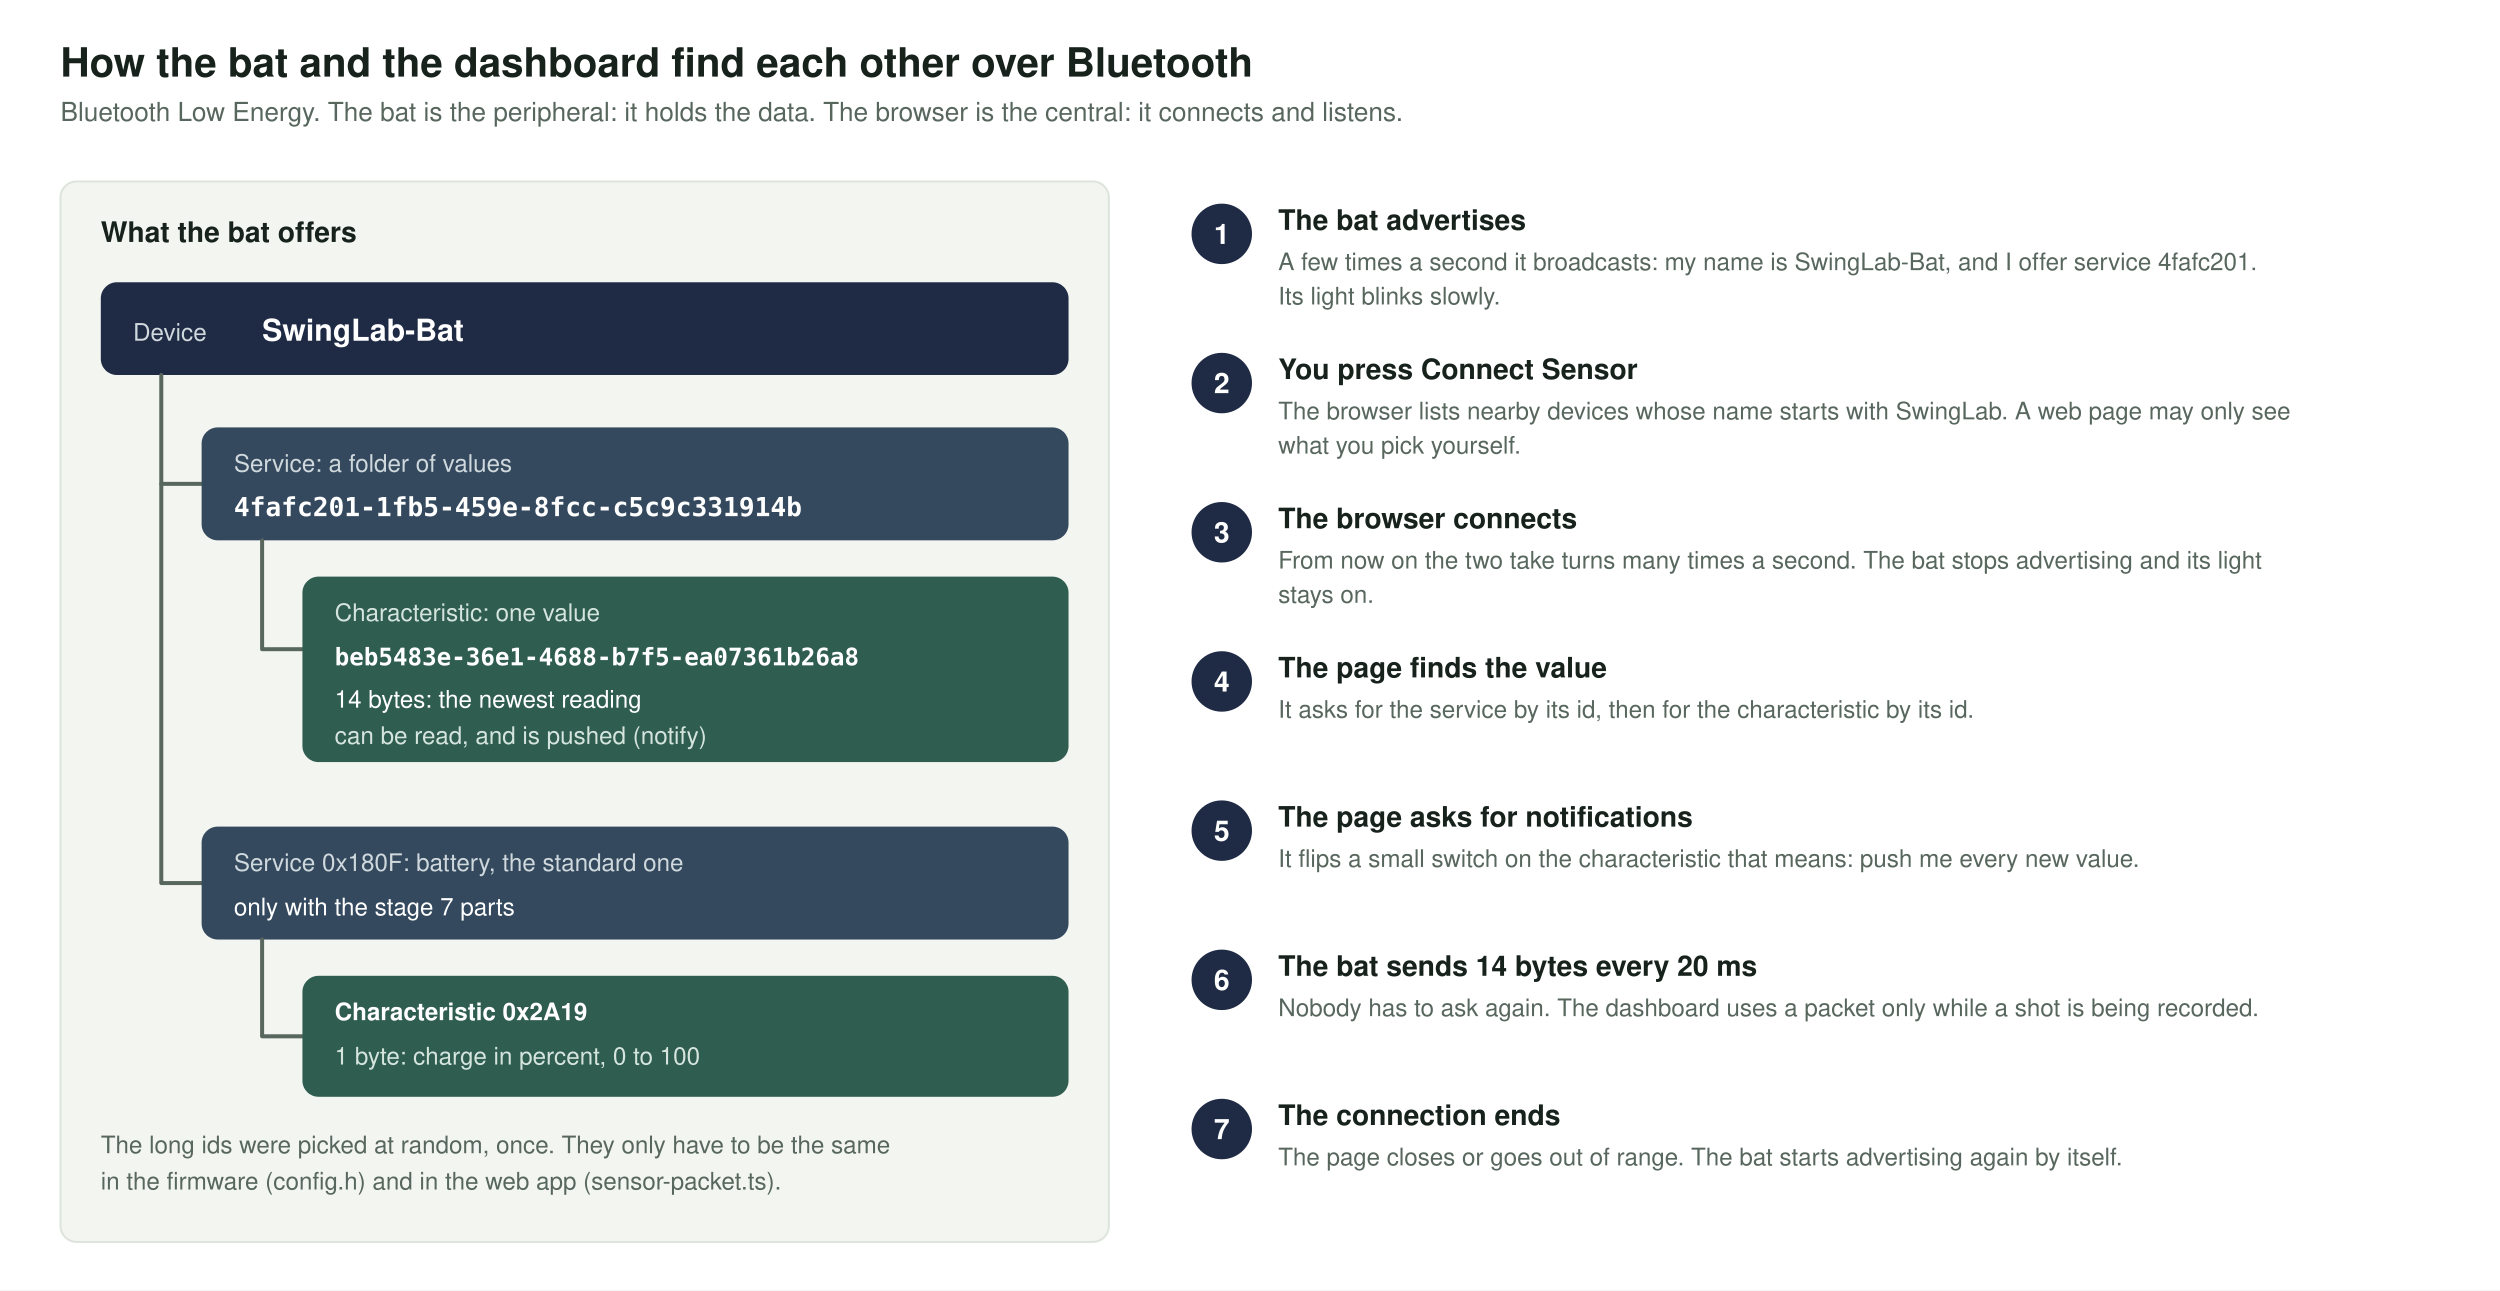
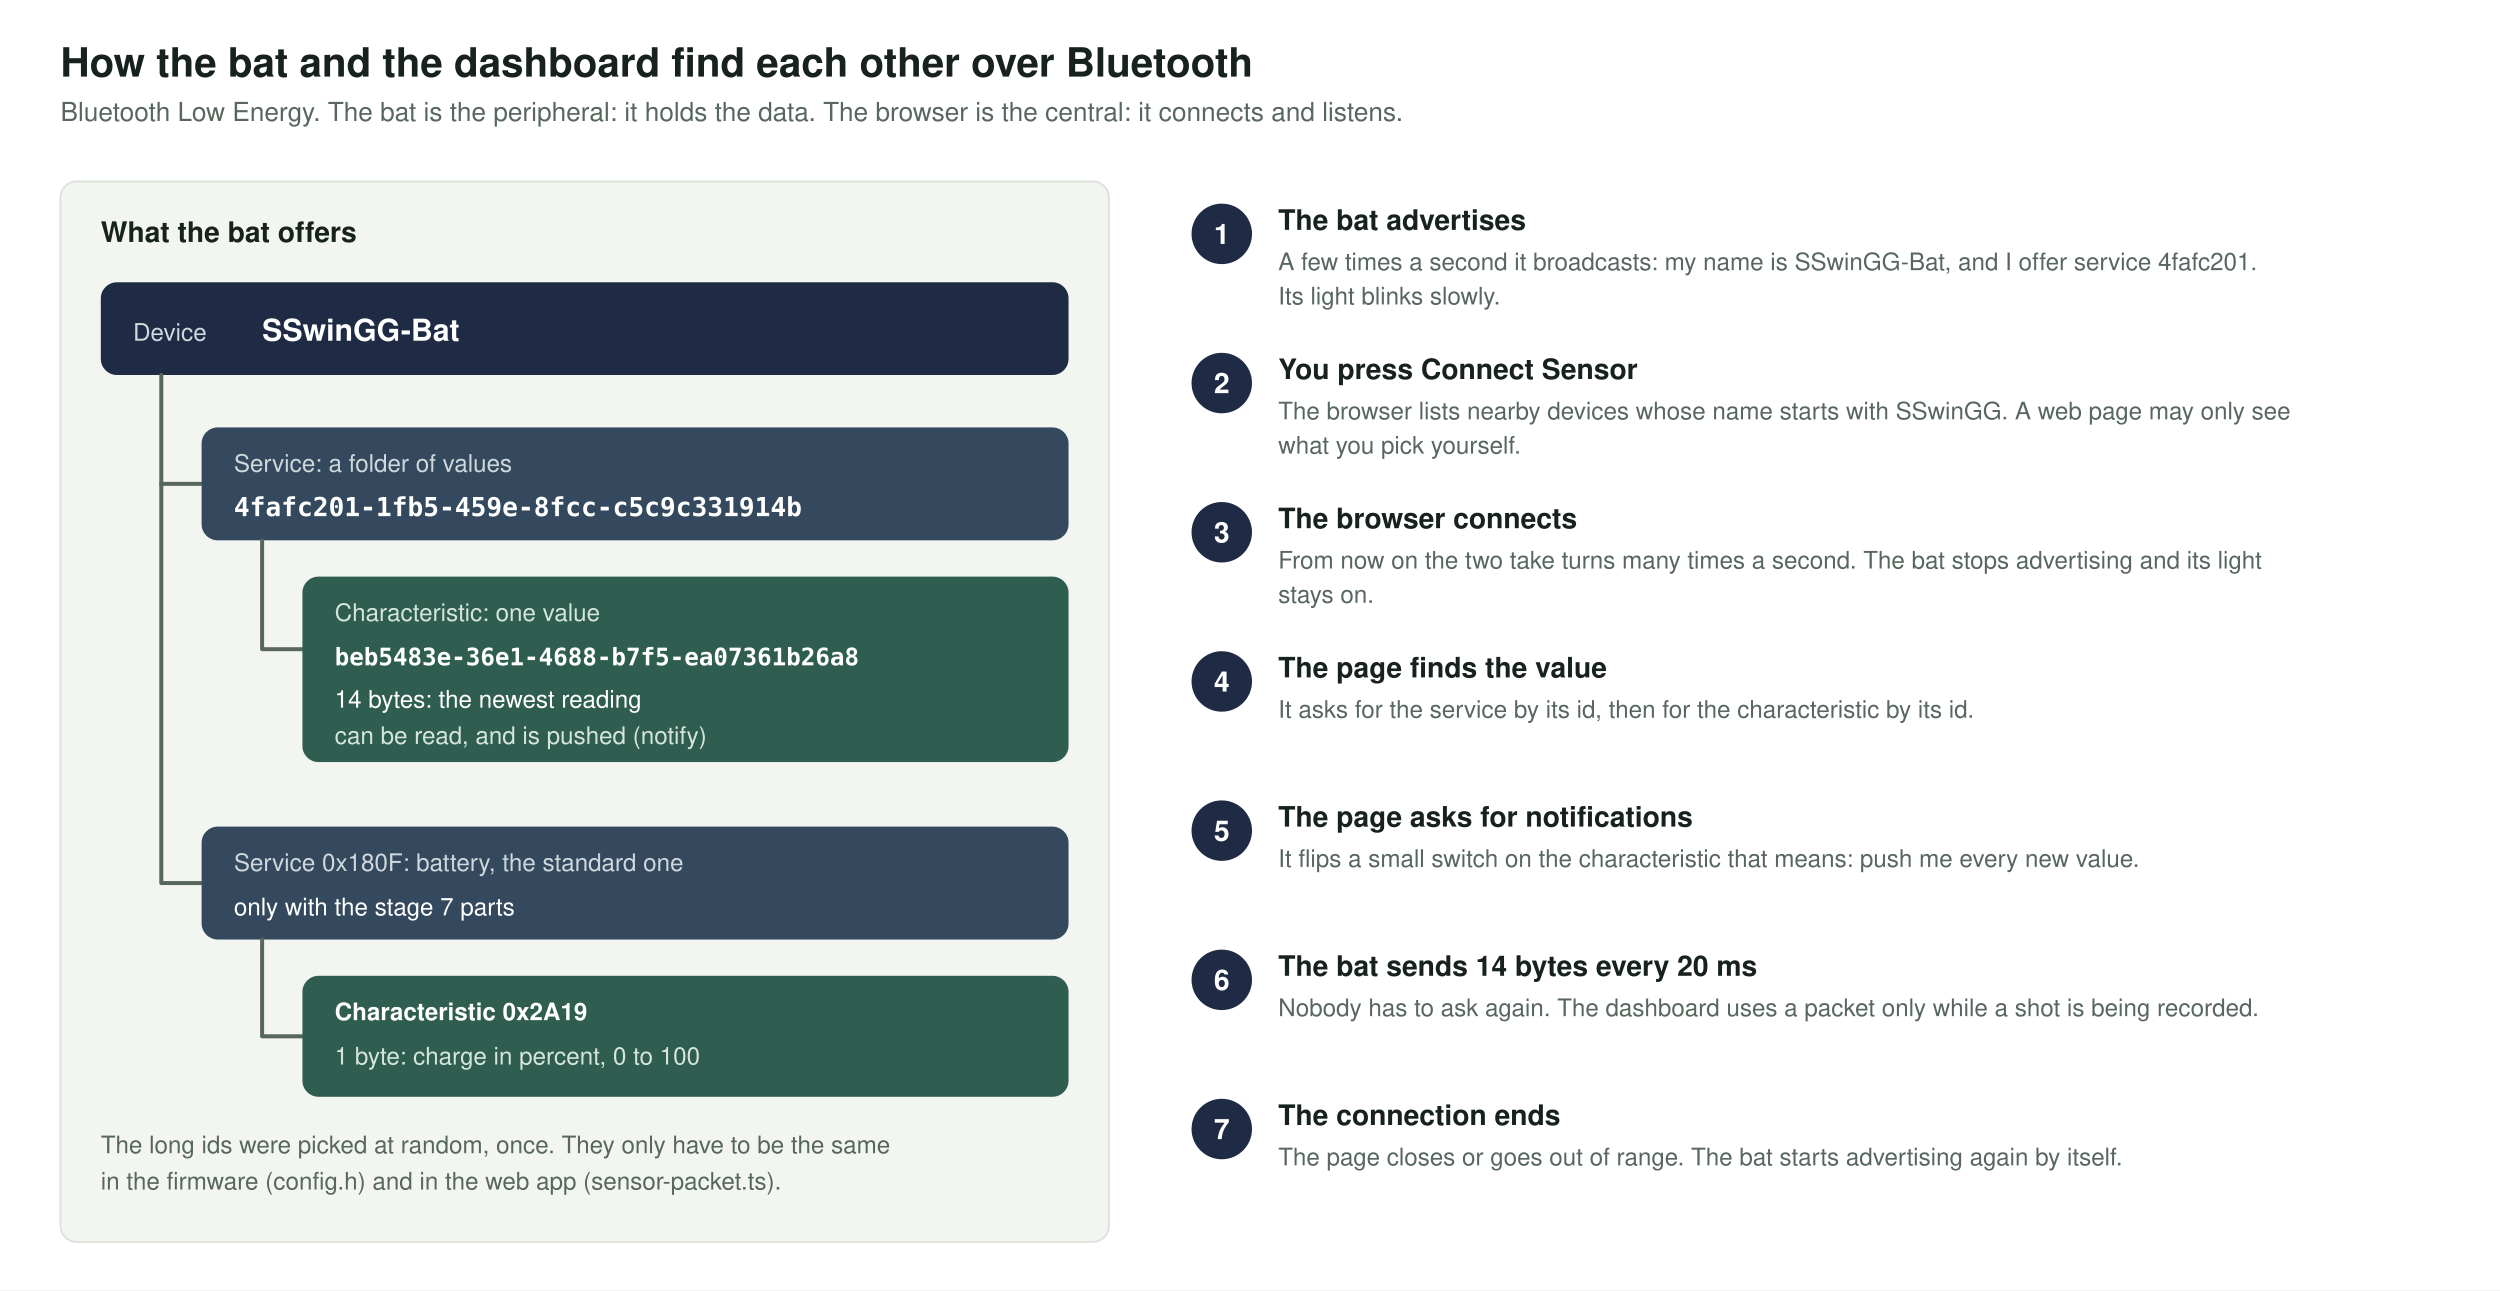
<svg xmlns="http://www.w3.org/2000/svg" viewBox="0 0 1240 640" width="1240" height="640">
  <rect width="1240" height="640" fill="#ffffff" />
  <text x="30" y="38" font-size="20" text-anchor="start" font-weight="bold" fill="#17221c" font-family="Helvetica, Arial, sans-serif">How the bat and the dashboard find each other over Bluetooth</text>
  <text x="30" y="60" font-size="13" text-anchor="start" font-weight="normal" fill="#58675e" font-family="Helvetica, Arial, sans-serif">Bluetooth Low Energy. The bat is the peripheral: it holds the data. The browser is the central: it connects and listens.</text>
  <rect x="30" y="90" width="520" height="526" rx="8" fill="#f3f5f1" stroke="#dde4dc" stroke-width="1" fill-opacity="1" />
  <text x="50" y="120" font-size="14" text-anchor="start" font-weight="bold" fill="#17221c" font-family="Helvetica, Arial, sans-serif">What the bat offers</text>
  <rect x="50" y="140" width="480" height="46" rx="8" fill="#1f2a44" stroke="none" stroke-width="1" fill-opacity="1" />
  <text x="66" y="169" font-size="12" text-anchor="start" font-weight="normal" fill="#cfd8dc" font-family="Helvetica, Arial, sans-serif">Device</text>
-   <text x="130" y="169" font-size="15" text-anchor="start" font-weight="bold" fill="#ffffff" font-family="Helvetica, Arial, sans-serif">SwingLab-Bat</text>
+   <text x="130" y="169" font-size="15" text-anchor="start" font-weight="bold" fill="#ffffff" font-family="Helvetica, Arial, sans-serif">SSwinGG-Bat</text>
  <path d="M80,186 L80,240 L100,240" fill="none" stroke="#58675e" stroke-width="2" stroke-linecap="round" stroke-linejoin="round" />
  <rect x="100" y="212" width="430" height="56" rx="8" fill="#34495e" stroke="none" stroke-width="1" fill-opacity="1" />
  <text x="116" y="234" font-size="12" text-anchor="start" font-weight="normal" fill="#cfd8dc" font-family="Helvetica, Arial, sans-serif">Service: a folder of values</text>
  <text x="116" y="256" font-size="13" text-anchor="start" font-weight="bold" fill="#ffffff" font-family="Menlo, Consolas, monospace">4fafc201-1fb5-459e-8fcc-c5c9c331914b</text>
  <path d="M130,268 L130,322 L150,322" fill="none" stroke="#58675e" stroke-width="2" stroke-linecap="round" stroke-linejoin="round" />
  <rect x="150" y="286" width="380" height="92" rx="8" fill="#2f5d50" stroke="none" stroke-width="1" fill-opacity="1" />
  <text x="166" y="308" font-size="12" text-anchor="start" font-weight="normal" fill="#d5e5de" font-family="Helvetica, Arial, sans-serif">Characteristic: one value</text>
  <text x="166" y="330" font-size="12" text-anchor="start" font-weight="bold" fill="#ffffff" font-family="Menlo, Consolas, monospace">beb5483e-36e1-4688-b7f5-ea07361b26a8</text>
  <text x="166" y="351" font-size="12" text-anchor="start" font-weight="normal" fill="#ffffff" font-family="Helvetica, Arial, sans-serif">14 bytes: the newest reading</text>
  <text x="166" y="369" font-size="12" text-anchor="start" font-weight="normal" fill="#d5e5de" font-family="Helvetica, Arial, sans-serif">can be read, and is pushed (notify)</text>
  <path d="M80,240 L80,438 L100,438" fill="none" stroke="#58675e" stroke-width="2" stroke-linecap="round" stroke-linejoin="round" />
  <rect x="100" y="410" width="430" height="56" rx="8" fill="#34495e" stroke="none" stroke-width="1" fill-opacity="1" />
  <text x="116" y="432" font-size="12" text-anchor="start" font-weight="normal" fill="#cfd8dc" font-family="Helvetica, Arial, sans-serif">Service 0x180F: battery, the standard one</text>
  <text x="116" y="454" font-size="12" text-anchor="start" font-weight="normal" fill="#ffffff" font-family="Helvetica, Arial, sans-serif">only with the stage 7 parts</text>
  <path d="M130,466 L130,514 L150,514" fill="none" stroke="#58675e" stroke-width="2" stroke-linecap="round" stroke-linejoin="round" />
  <rect x="150" y="484" width="380" height="60" rx="8" fill="#2f5d50" stroke="none" stroke-width="1" fill-opacity="1" />
  <text x="166" y="506" font-size="12" text-anchor="start" font-weight="bold" fill="#ffffff" font-family="Helvetica, Arial, sans-serif">Characteristic 0x2A19</text>
  <text x="166" y="528" font-size="12" text-anchor="start" font-weight="normal" fill="#d5e5de" font-family="Helvetica, Arial, sans-serif">1 byte: charge in percent, 0 to 100</text>
  <text x="50" y="572" font-size="12" text-anchor="start" font-weight="normal" fill="#58675e" font-family="Helvetica, Arial, sans-serif">The long ids were picked at random, once. They only have to be the same</text>
  <text x="50" y="590" font-size="12" text-anchor="start" font-weight="normal" fill="#58675e" font-family="Helvetica, Arial, sans-serif">in the firmware (config.h) and in the web app (sensor-packet.ts).</text>
  <circle cx="606" cy="116" r="15" fill="#1f2a44" stroke="none" stroke-width="1" />
  <text x="606" y="121" font-size="14" text-anchor="middle" font-weight="bold" fill="#ffffff" font-family="Helvetica, Arial, sans-serif">1</text>
  <text x="634" y="114" font-size="14" text-anchor="start" font-weight="bold" fill="#17221c" font-family="Helvetica, Arial, sans-serif">The bat advertises</text>
-   <text x="634" y="134" font-size="12" text-anchor="start" font-weight="normal" fill="#58675e" font-family="Helvetica, Arial, sans-serif">A few times a second it broadcasts: my name is SwingLab-Bat, and I offer service 4fafc201.</text>
+   <text x="634" y="134" font-size="12" text-anchor="start" font-weight="normal" fill="#58675e" font-family="Helvetica, Arial, sans-serif">A few times a second it broadcasts: my name is SSwinGG-Bat, and I offer service 4fafc201.</text>
  <text x="634" y="151" font-size="12" text-anchor="start" font-weight="normal" fill="#58675e" font-family="Helvetica, Arial, sans-serif">Its light blinks slowly.</text>
  <circle cx="606" cy="190" r="15" fill="#1f2a44" stroke="none" stroke-width="1" />
  <text x="606" y="195" font-size="14" text-anchor="middle" font-weight="bold" fill="#ffffff" font-family="Helvetica, Arial, sans-serif">2</text>
  <text x="634" y="188" font-size="14" text-anchor="start" font-weight="bold" fill="#17221c" font-family="Helvetica, Arial, sans-serif">You press Connect Sensor</text>
-   <text x="634" y="208" font-size="12" text-anchor="start" font-weight="normal" fill="#58675e" font-family="Helvetica, Arial, sans-serif">The browser lists nearby devices whose name starts with SwingLab. A web page may only see</text>
+   <text x="634" y="208" font-size="12" text-anchor="start" font-weight="normal" fill="#58675e" font-family="Helvetica, Arial, sans-serif">The browser lists nearby devices whose name starts with SSwinGG. A web page may only see</text>
  <text x="634" y="225" font-size="12" text-anchor="start" font-weight="normal" fill="#58675e" font-family="Helvetica, Arial, sans-serif">what you pick yourself.</text>
  <circle cx="606" cy="264" r="15" fill="#1f2a44" stroke="none" stroke-width="1" />
  <text x="606" y="269" font-size="14" text-anchor="middle" font-weight="bold" fill="#ffffff" font-family="Helvetica, Arial, sans-serif">3</text>
  <text x="634" y="262" font-size="14" text-anchor="start" font-weight="bold" fill="#17221c" font-family="Helvetica, Arial, sans-serif">The browser connects</text>
  <text x="634" y="282" font-size="12" text-anchor="start" font-weight="normal" fill="#58675e" font-family="Helvetica, Arial, sans-serif">From now on the two take turns many times a second. The bat stops advertising and its light</text>
  <text x="634" y="299" font-size="12" text-anchor="start" font-weight="normal" fill="#58675e" font-family="Helvetica, Arial, sans-serif">stays on.</text>
  <circle cx="606" cy="338" r="15" fill="#1f2a44" stroke="none" stroke-width="1" />
  <text x="606" y="343" font-size="14" text-anchor="middle" font-weight="bold" fill="#ffffff" font-family="Helvetica, Arial, sans-serif">4</text>
  <text x="634" y="336" font-size="14" text-anchor="start" font-weight="bold" fill="#17221c" font-family="Helvetica, Arial, sans-serif">The page finds the value</text>
  <text x="634" y="356" font-size="12" text-anchor="start" font-weight="normal" fill="#58675e" font-family="Helvetica, Arial, sans-serif">It asks for the service by its id, then for the characteristic by its id.</text>
  <circle cx="606" cy="412" r="15" fill="#1f2a44" stroke="none" stroke-width="1" />
  <text x="606" y="417" font-size="14" text-anchor="middle" font-weight="bold" fill="#ffffff" font-family="Helvetica, Arial, sans-serif">5</text>
  <text x="634" y="410" font-size="14" text-anchor="start" font-weight="bold" fill="#17221c" font-family="Helvetica, Arial, sans-serif">The page asks for notifications</text>
  <text x="634" y="430" font-size="12" text-anchor="start" font-weight="normal" fill="#58675e" font-family="Helvetica, Arial, sans-serif">It flips a small switch on the characteristic that means: push me every new value.</text>
  <circle cx="606" cy="486" r="15" fill="#1f2a44" stroke="none" stroke-width="1" />
  <text x="606" y="491" font-size="14" text-anchor="middle" font-weight="bold" fill="#ffffff" font-family="Helvetica, Arial, sans-serif">6</text>
  <text x="634" y="484" font-size="14" text-anchor="start" font-weight="bold" fill="#17221c" font-family="Helvetica, Arial, sans-serif">The bat sends 14 bytes every 20 ms</text>
  <text x="634" y="504" font-size="12" text-anchor="start" font-weight="normal" fill="#58675e" font-family="Helvetica, Arial, sans-serif">Nobody has to ask again. The dashboard uses a packet only while a shot is being recorded.</text>
  <circle cx="606" cy="560" r="15" fill="#1f2a44" stroke="none" stroke-width="1" />
  <text x="606" y="565" font-size="14" text-anchor="middle" font-weight="bold" fill="#ffffff" font-family="Helvetica, Arial, sans-serif">7</text>
  <text x="634" y="558" font-size="14" text-anchor="start" font-weight="bold" fill="#17221c" font-family="Helvetica, Arial, sans-serif">The connection ends</text>
  <text x="634" y="578" font-size="12" text-anchor="start" font-weight="normal" fill="#58675e" font-family="Helvetica, Arial, sans-serif">The page closes or goes out of range. The bat starts advertising again by itself.</text>
</svg>
